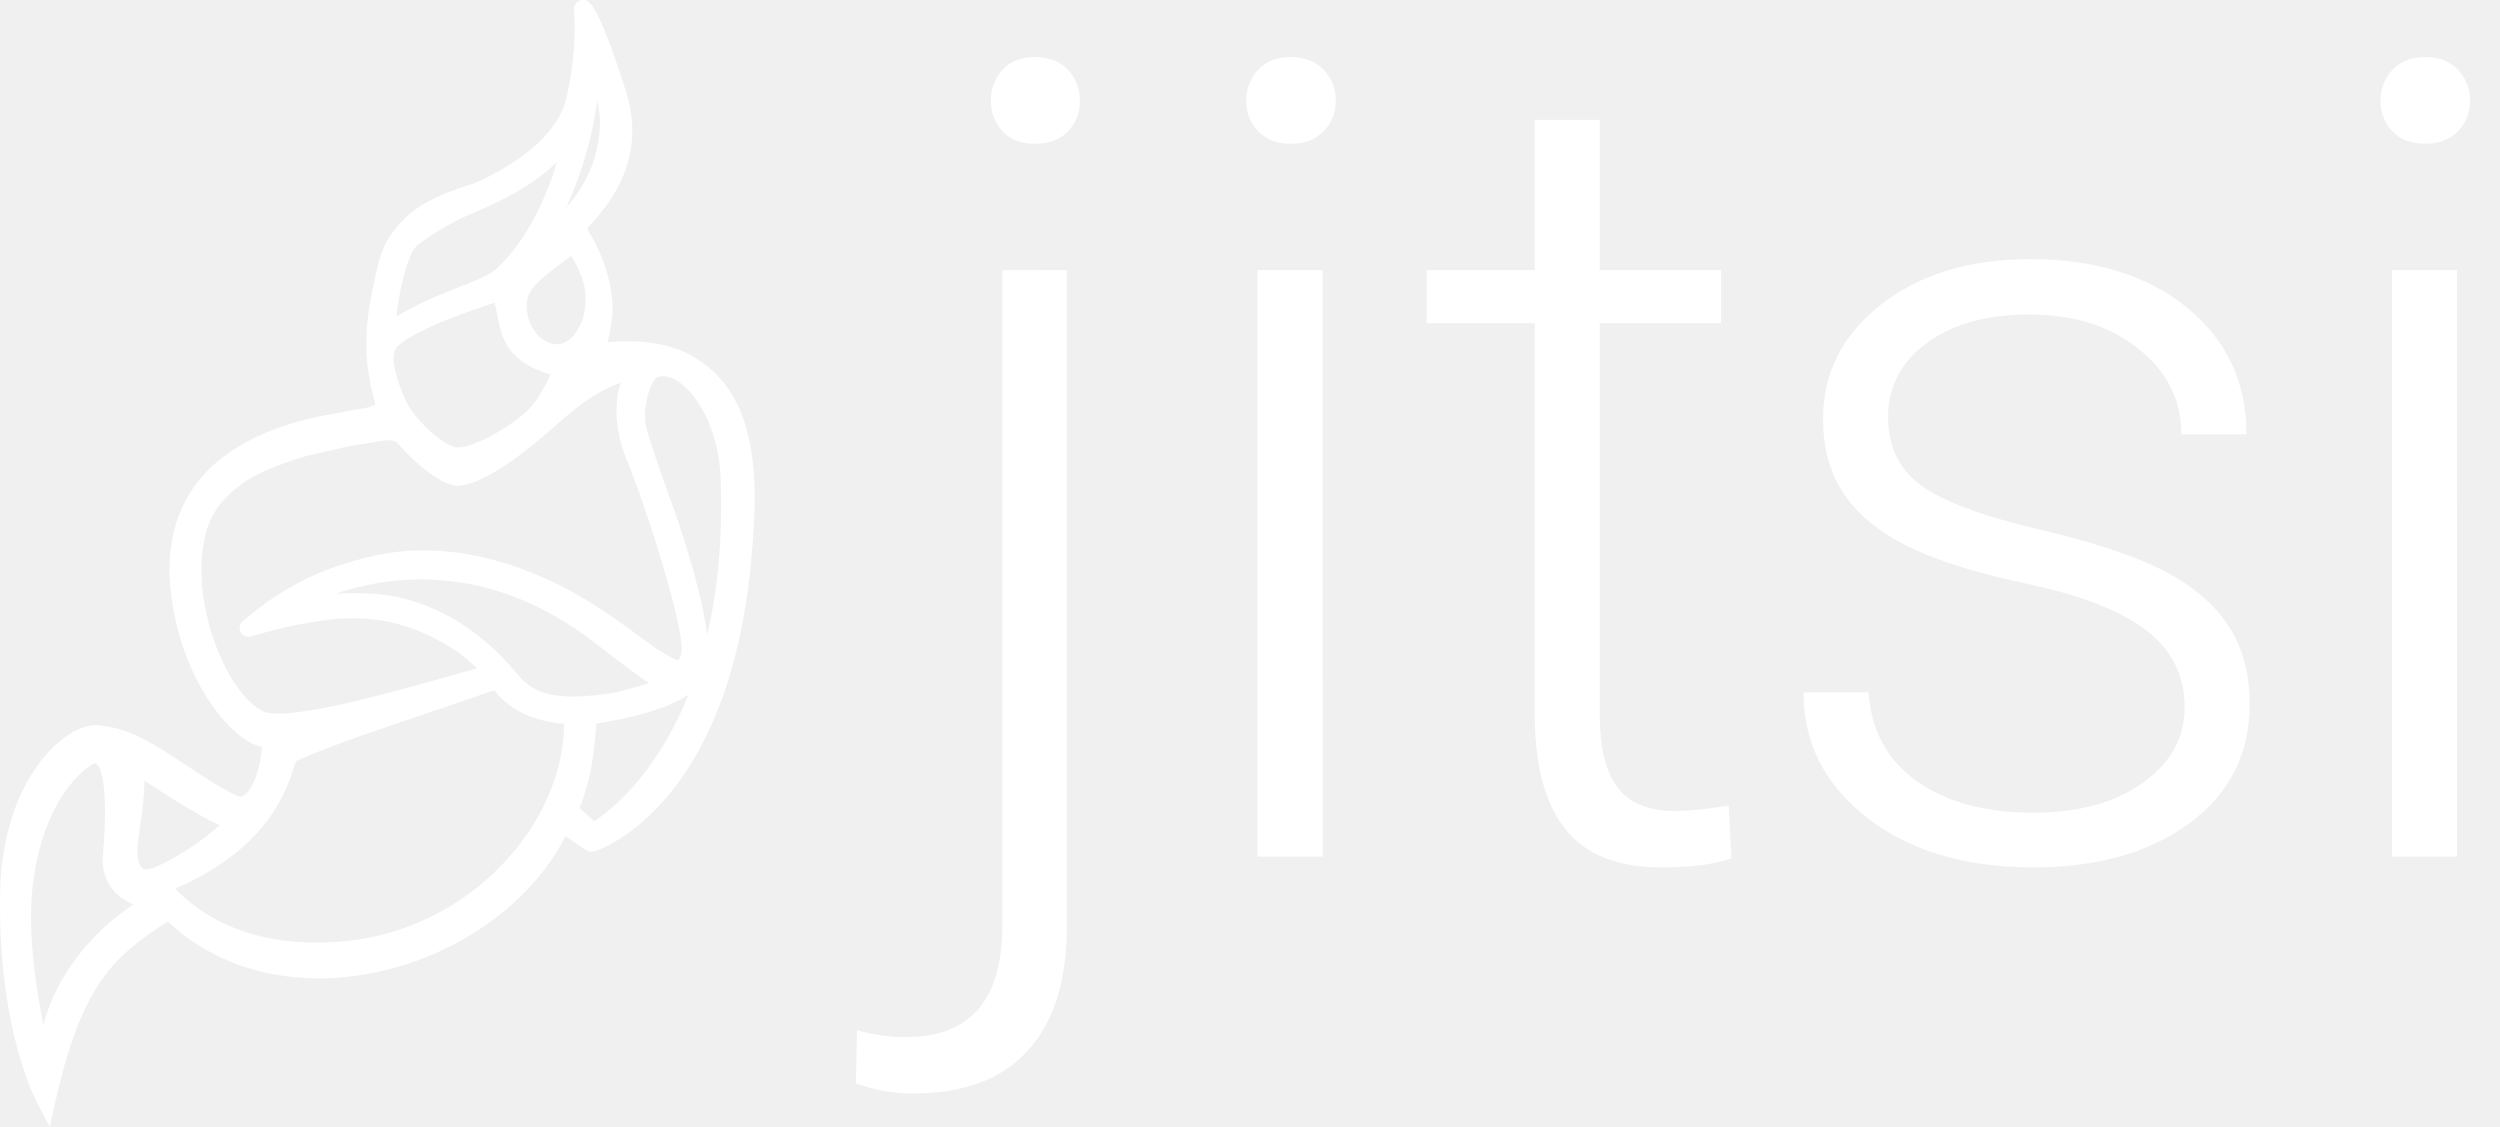
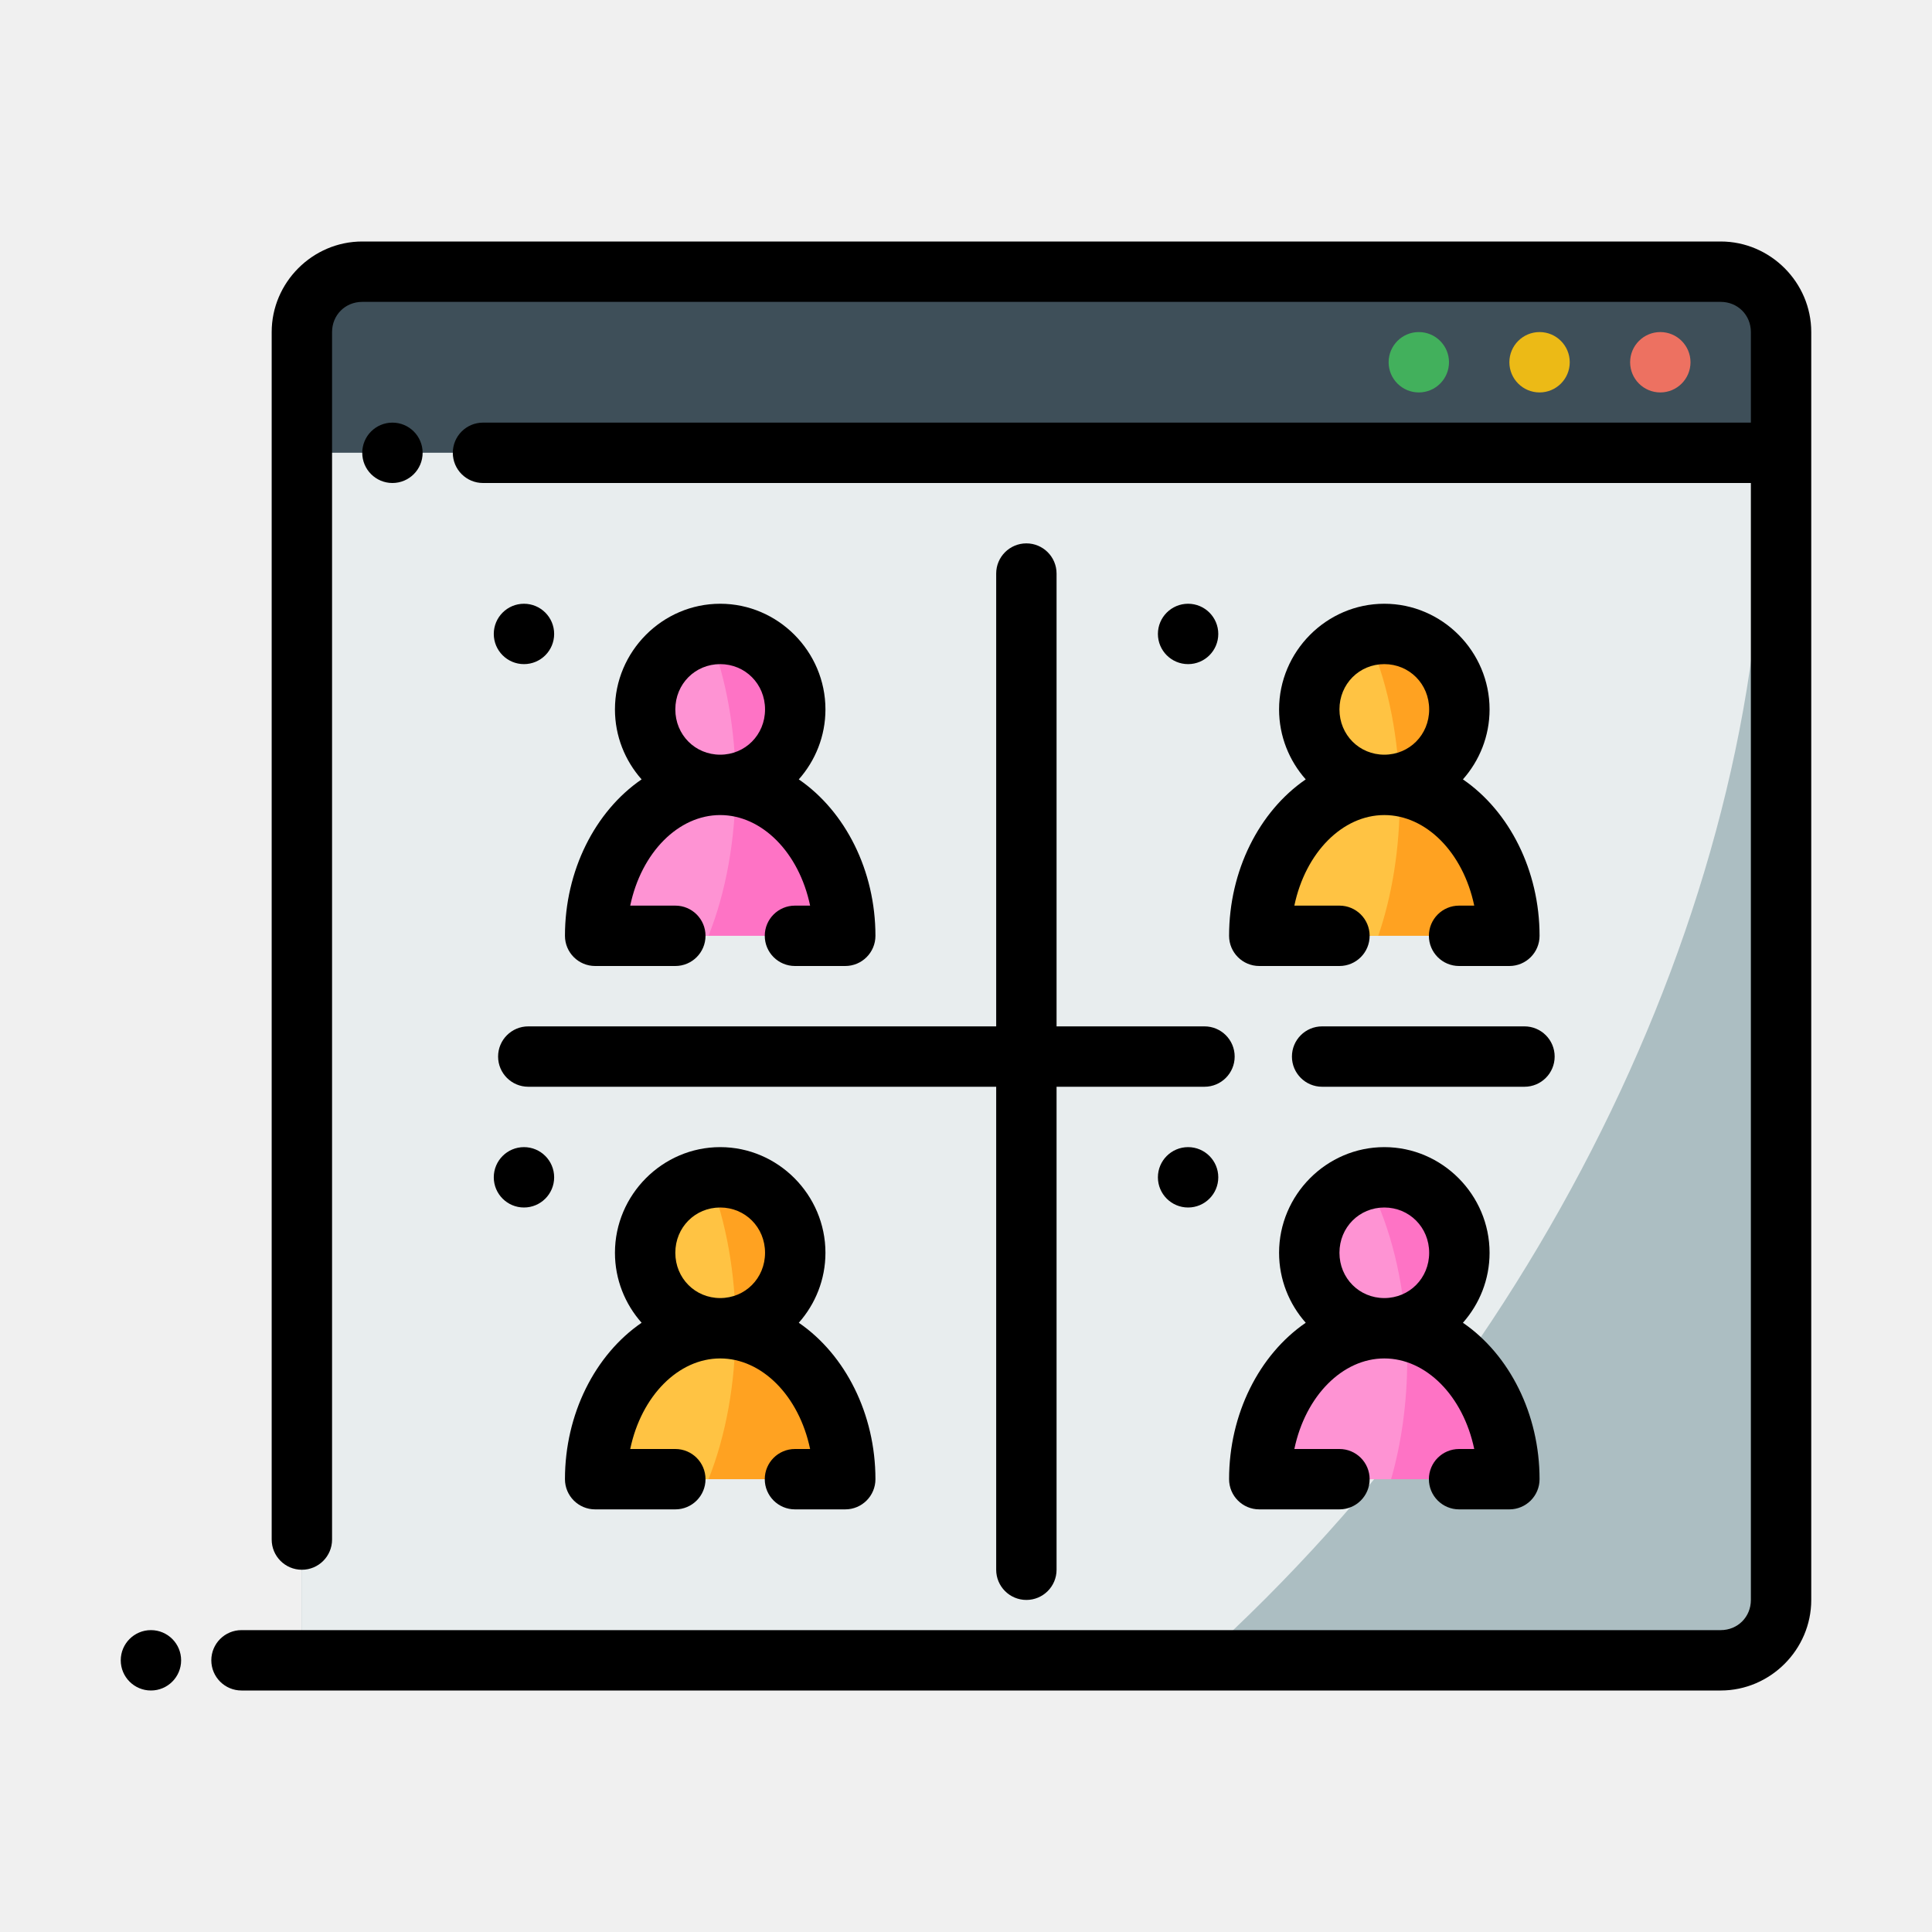
- <svg xmlns="http://www.w3.org/2000/svg" width="71" height="32" viewBox="0 0 71 32" fill="none">
-   <path d="M20.945 11.496C20.688 10.945 20.272 10.482 19.752 10.166C19.133 9.773 18.36 9.69 17.821 9.69C17.639 9.69 17.458 9.7 17.277 9.718H17.264C17.274 9.644 17.293 9.548 17.309 9.47C17.336 9.333 17.366 9.178 17.384 9.016C17.456 8.321 17.208 7.387 16.753 6.636C16.681 6.516 16.684 6.476 16.684 6.476C16.706 6.442 16.733 6.41 16.763 6.383L16.805 6.339C17.88 5.187 18.206 3.921 17.77 2.567C16.944 1.24512e-05 16.722 1.24425e-05 16.56 1.24425e-05C16.524 -0 16.488 0.007 16.455 0.021C16.422 0.036 16.392 0.057 16.368 0.084C16.341 0.116 16.322 0.154 16.31 0.195C16.299 0.236 16.297 0.278 16.303 0.32C16.387 1.171 16.195 2.39 16.067 2.854C15.911 3.437 15.363 4.308 13.635 5.135C13.514 5.187 13.39 5.233 13.264 5.272C12.7 5.46 11.758 5.776 11.235 6.497C10.84 6.959 10.744 7.423 10.573 8.259C10.421 9.003 10.298 9.908 10.539 10.989C10.563 11.096 10.586 11.186 10.607 11.266C10.622 11.323 10.635 11.372 10.645 11.415L10.665 11.411L10.644 11.416C10.66 11.48 10.65 11.496 10.627 11.512C10.543 11.545 10.458 11.571 10.371 11.59C10.115 11.631 9.859 11.677 9.614 11.725C8.836 11.859 6.483 12.264 5.4 13.989C4.731 15.053 4.636 16.442 5.117 18.123C5.615 19.788 6.605 20.931 7.282 21.164L7.293 21.168C7.342 21.19 7.388 21.208 7.434 21.224C7.434 21.27 7.429 21.327 7.423 21.391C7.419 21.419 7.414 21.45 7.41 21.483C7.336 22.026 7.08 22.611 6.819 22.627C6.681 22.6 6.136 22.291 5.75 22.037C5.626 21.956 5.509 21.879 5.398 21.805C4.321 21.093 3.727 20.7 2.819 20.599C2.788 20.596 2.757 20.594 2.726 20.594C1.766 20.594 0.038 22.211 0.001 25.432C-0.017 27.046 0.152 28.522 0.505 29.818C0.757 30.747 1.026 31.276 1.104 31.418L1.415 32L1.557 31.36C2.306 27.968 3.23 27.151 4.768 26.173C5.895 27.229 7.375 27.786 9.061 27.786C10.482 27.786 11.969 27.373 13.246 26.623C14.501 25.887 15.47 24.895 16.062 23.748C16.161 23.812 16.28 23.896 16.358 23.951C16.64 24.148 16.7 24.189 16.8 24.189H16.809C16.919 24.185 17.957 23.837 19.02 22.538C19.638 21.784 20.147 20.851 20.534 19.763C21.013 18.419 21.302 16.832 21.4 15.047C21.509 13.548 21.357 12.355 20.948 11.499L20.945 11.496ZM16.963 2.868C17.052 3.228 17.064 3.603 16.997 3.968C16.897 4.677 16.597 5.312 16.083 5.891C16.521 4.931 16.817 3.913 16.963 2.868ZM16.221 7.27C16.377 7.506 16.497 7.765 16.575 8.038C16.662 8.395 16.646 8.77 16.53 9.119C16.346 9.556 16.1 9.777 15.797 9.777H15.757C15.65 9.761 15.548 9.723 15.456 9.667C15.067 9.439 14.856 8.835 15.008 8.392C15.014 8.379 15.02 8.365 15.026 8.351C15.051 8.287 15.122 8.164 15.319 7.974C15.601 7.725 16.012 7.411 16.22 7.27L16.221 7.27ZM11.715 7.149L11.719 7.142V7.136C11.802 6.931 12.375 6.6 12.755 6.38C12.803 6.352 12.85 6.324 12.897 6.298C13.064 6.21 13.235 6.131 13.409 6.061C14.035 5.795 15.009 5.38 15.812 4.608C15.579 5.425 15.018 6.8 14.097 7.633C13.892 7.818 13.479 7.981 12.999 8.171C12.483 8.374 11.862 8.619 11.26 8.988C11.306 8.517 11.452 7.695 11.712 7.149H11.715ZM11.315 9.811C11.625 9.555 12.192 9.208 14.05 8.595C14.063 8.652 14.078 8.726 14.092 8.8C14.103 8.856 14.115 8.919 14.129 8.988C14.251 9.588 14.385 10.263 15.635 10.637C15.519 10.893 15.28 11.326 15.196 11.409L15.169 11.432L15.149 11.464C14.906 11.854 13.592 12.706 13.003 12.706C12.978 12.706 12.952 12.704 12.928 12.7C12.573 12.632 11.759 11.909 11.52 11.374C11.057 10.325 11.152 9.947 11.312 9.813L11.315 9.811ZM6.686 19.439C6.005 18.426 5.489 16.655 5.827 15.232V15.226C5.99 14.451 6.531 13.995 6.755 13.835L6.787 13.812C7.118 13.523 7.797 13.217 8.698 12.95C8.826 12.917 8.896 12.902 8.899 12.902C9.065 12.868 9.246 12.826 9.422 12.786C9.755 12.701 10.093 12.635 10.433 12.588C10.518 12.579 10.604 12.563 10.685 12.547C10.796 12.523 10.909 12.508 11.022 12.504C11.113 12.499 11.202 12.523 11.278 12.572C11.612 12.968 12.43 13.752 12.966 13.798H12.982H13C13.611 13.765 14.568 13.169 15.845 12.026C16.062 11.834 16.264 11.666 16.462 11.519L16.486 11.501C16.834 11.236 17.218 11.022 17.626 10.864C17.493 11.302 17.386 12.05 17.818 13.104C18.043 13.649 18.474 14.878 18.832 16.081C19.448 18.154 19.362 18.518 19.35 18.552C19.333 18.623 19.305 18.69 19.267 18.752C19.219 18.743 19.173 18.726 19.13 18.703C18.819 18.56 18.471 18.304 18.064 18.003C17.309 17.45 16.37 16.761 14.996 16.224C13.987 15.83 12.983 15.63 12.015 15.63C11.614 15.629 11.213 15.668 10.819 15.744C8.655 16.171 7.514 17.125 6.901 17.638L6.897 17.642C6.856 17.675 6.827 17.719 6.813 17.769C6.799 17.819 6.801 17.872 6.818 17.921C6.836 17.969 6.868 18.01 6.91 18.039C6.952 18.068 7.002 18.083 7.054 18.083C7.109 18.083 7.164 18.067 7.343 18.015C7.992 17.822 8.656 17.684 9.327 17.602C9.568 17.574 9.81 17.559 10.053 17.559C11.1 17.559 12.064 17.879 13.084 18.572C13.318 18.767 13.461 18.897 13.547 18.982L13.459 19.005L12.84 19.18C11.308 19.613 8.991 20.267 7.895 20.267C7.811 20.268 7.727 20.263 7.644 20.253C7.359 20.211 7.013 19.914 6.691 19.439L6.686 19.439ZM2.167 27.212C1.736 27.774 1.418 28.415 1.232 29.098C1.026 28.111 0.784 26.486 0.922 25.222C1.208 22.602 2.506 21.724 2.699 21.678H2.711C2.722 21.678 2.735 21.678 2.76 21.706C2.864 21.818 3.088 22.294 2.925 24.261C2.886 24.666 2.984 25.009 3.215 25.28C3.372 25.459 3.57 25.599 3.791 25.687C3.167 26.1 2.617 26.615 2.165 27.212L2.167 27.212ZM4.373 24.64C4.306 24.67 4.233 24.687 4.159 24.69C4.133 24.692 4.107 24.689 4.082 24.679C4.058 24.67 4.036 24.655 4.018 24.636C3.976 24.593 3.882 24.444 3.912 24.006C3.934 23.79 3.964 23.575 3.992 23.366C4.055 22.971 4.092 22.574 4.104 22.175C4.861 22.67 5.699 23.195 6.242 23.437C5.887 23.751 5.15 24.316 4.373 24.641V24.64ZM14.245 24.57C13.025 25.842 11.377 26.617 9.619 26.746C9.41 26.761 9.202 26.769 9.002 26.769C6.687 26.769 5.511 25.786 4.97 25.239C7.585 24.111 8.116 22.497 8.348 21.793C8.37 21.724 8.39 21.665 8.412 21.613C8.511 21.564 8.829 21.421 9.808 21.055C10.576 20.778 11.497 20.468 12.309 20.195C12.986 19.967 13.57 19.769 13.889 19.652L13.916 19.643C13.98 19.626 14.018 19.617 14.044 19.613L14.062 19.636C14.359 20.024 14.85 20.26 14.854 20.263C15.223 20.428 15.618 20.527 16.021 20.557C16.012 21.956 15.373 23.406 14.249 24.569L14.245 24.57ZM16.274 19.782C15.306 19.782 14.966 19.47 14.649 19.093C13.077 17.219 11.338 16.911 10.663 16.866C10.447 16.852 10.235 16.845 10.032 16.845C9.862 16.845 9.695 16.849 9.533 16.86C10.316 16.593 11.138 16.457 11.965 16.455C13.699 16.455 15.369 17.069 16.926 18.28C17.561 18.774 18.028 19.124 18.432 19.405C18.235 19.463 17.97 19.538 17.635 19.629L17.507 19.664C17.101 19.736 16.689 19.776 16.276 19.782H16.274ZM16.878 23.327C16.776 23.237 16.622 23.094 16.462 22.949C16.609 22.576 16.719 22.191 16.792 21.797C16.868 21.382 16.915 20.837 16.937 20.549C17.397 20.48 17.852 20.383 18.3 20.259C18.84 20.104 19.256 19.928 19.553 19.727C18.627 22.04 17.286 23.055 16.878 23.325V23.327ZM20.082 18.038C19.944 16.899 19.483 15.489 19.302 14.941C19.283 14.877 19.267 14.831 19.256 14.797C19.243 14.754 19.201 14.638 19.116 14.401C18.893 13.781 18.43 12.492 18.348 12.111C18.229 11.55 18.497 10.779 18.668 10.712C18.72 10.692 18.776 10.682 18.833 10.682C19.148 10.682 19.537 10.979 19.845 11.459C20.217 12.035 20.438 12.799 20.467 13.603C20.531 15.357 20.368 16.822 20.083 18.038" fill="white" />
-   <path d="M30.298 7.67V26.314C30.298 27.853 29.928 29.029 29.189 29.839C28.45 30.65 27.362 31.055 25.925 31.055C25.373 31.056 24.826 30.958 24.309 30.766L24.339 29.254C24.789 29.387 25.256 29.454 25.725 29.454C27.552 29.454 28.465 28.401 28.465 26.296V7.672L30.298 7.67ZM29.39 1.62C29.79 1.62 30.103 1.74 30.329 1.98C30.554 2.216 30.675 2.533 30.668 2.859C30.672 3.019 30.644 3.179 30.586 3.329C30.528 3.479 30.441 3.616 30.329 3.731C30.103 3.966 29.79 4.083 29.39 4.083C28.999 4.083 28.694 3.965 28.474 3.731C28.253 3.496 28.134 3.182 28.143 2.859C28.134 2.534 28.253 2.218 28.474 1.98C28.694 1.74 29 1.62 29.39 1.62Z" fill="white" />
-   <path d="M35.395 2.859C35.387 2.533 35.509 2.216 35.734 1.98C35.959 1.74 36.267 1.62 36.657 1.62C37.048 1.62 37.358 1.74 37.589 1.98C37.703 2.096 37.791 2.233 37.851 2.384C37.91 2.535 37.939 2.697 37.935 2.859C37.94 3.02 37.911 3.181 37.852 3.33C37.792 3.48 37.703 3.617 37.589 3.731C37.358 3.966 37.048 4.084 36.657 4.083C36.267 4.083 35.959 3.965 35.734 3.731C35.622 3.616 35.535 3.479 35.477 3.329C35.419 3.179 35.391 3.019 35.395 2.859ZM37.566 24.328H35.715V7.67H37.562L37.566 24.328Z" fill="white" />
-   <path d="M45.432 3.405V7.67H48.88V9.179H45.432V20.291C45.432 21.216 45.599 21.905 45.932 22.357C46.266 22.808 46.823 23.035 47.603 23.035C47.91 23.035 48.408 22.983 49.096 22.881L49.172 24.376C48.69 24.547 48.033 24.633 47.202 24.636C45.94 24.636 45.021 24.269 44.446 23.535C43.871 22.801 43.585 21.721 43.587 20.294V9.179H40.52V7.67H43.587V3.405H45.432Z" fill="white" />
-   <path d="M62.044 20.096C62.044 19.183 61.677 18.449 60.943 17.894C60.21 17.34 59.104 16.907 57.626 16.593C56.147 16.28 55 15.921 54.184 15.516C53.368 15.111 52.763 14.615 52.368 14.028C51.972 13.443 51.775 12.735 51.775 11.904C51.775 10.59 52.325 9.504 53.423 8.648C54.521 7.791 55.927 7.362 57.641 7.36C59.498 7.36 60.989 7.819 62.113 8.738C63.237 9.657 63.8 10.855 63.799 12.333H61.951C61.951 11.358 61.544 10.548 60.728 9.901C59.912 9.254 58.883 8.931 57.641 8.931C56.429 8.931 55.457 9.201 54.723 9.74C53.99 10.278 53.623 10.979 53.622 11.84C53.622 12.672 53.928 13.316 54.538 13.772C55.149 14.229 56.262 14.647 57.879 15.027C59.496 15.406 60.707 15.812 61.513 16.243C62.319 16.675 62.916 17.193 63.305 17.798C63.695 18.404 63.89 19.138 63.89 20C63.89 21.408 63.323 22.532 62.189 23.372C61.055 24.211 59.574 24.632 57.747 24.634C55.808 24.634 54.235 24.164 53.029 23.226C51.822 22.287 51.219 21.099 51.22 19.662H53.067C53.139 20.739 53.593 21.578 54.429 22.179C55.266 22.78 56.372 23.08 57.747 23.08C59.031 23.08 60.067 22.797 60.857 22.233C61.647 21.669 62.042 20.956 62.044 20.096Z" fill="white" />
-   <path d="M67.61 2.859C67.602 2.533 67.723 2.216 67.948 1.98C68.174 1.74 68.482 1.62 68.872 1.62C69.263 1.62 69.573 1.74 69.804 1.98C69.917 2.096 70.005 2.233 70.064 2.385C70.123 2.536 70.151 2.697 70.147 2.859C70.151 3.02 70.123 3.181 70.064 3.33C70.004 3.48 69.915 3.617 69.801 3.731C69.57 3.966 69.259 4.084 68.87 4.083C68.48 4.083 68.172 3.965 67.946 3.731C67.834 3.616 67.747 3.479 67.689 3.329C67.63 3.179 67.603 3.019 67.607 2.859H67.61ZM69.778 24.328H67.933V7.67H69.781L69.778 24.328Z" fill="white" />
+ <svg xmlns="http://www.w3.org/2000/svg" width="800px" height="800px" viewBox="0 0 64 64" id="svg5" version="1.1" xml:space="preserve">
+   <defs id="defs2" />
+   <g id="layer1" transform="translate(0,-576)">
+     <path d="m 10,585 h 49 v 6 h -49 z" id="path61150" style="fill:#3e4f59;fill-opacity:1;fill-rule:evenodd;stroke-width:2;stroke-linecap:round;stroke-linejoin:round;stroke-miterlimit:4.1" />
+     <path d="m 10,591 h 49 v 40 h -49 z" id="path61152" style="fill:#acbec2;fill-opacity:1;fill-rule:evenodd;stroke-width:2;stroke-linecap:round;stroke-linejoin:round;stroke-miterlimit:4.1" />
+     <path d="m 10,591 v 40 h 29.77 a 28.484,41.393 35.599 0 0 18.625,-40 z" id="path61154" style="fill:#e8edee;fill-opacity:1;fill-rule:evenodd;stroke:none;stroke-width:2;stroke-linecap:round;stroke-linejoin:round;stroke-miterlimit:4.1" />
+     <path d="m 12,584 c -1.645,0 -3,1.355 -3,3 v 40 c 0,0.552 0.448,1 1,1 0.552,0 1,-0.448 1,-1 v -40 c 0,-0.564 0.436,-1 1,-1 h 45 c 0.564,0 1,0.436 1,1 v 3 h -42 c -0.552,0 -1,0.448 -1,1 0,0.552 0.448,1 1,1 h 42 v 37 c 0,0.564 -0.436,1 -1,1 h -49 c -0.552,0 -1,0.448 -1,1 0,0.552 0.448,1 1,1 h 49 c 1.645,0 3,-1.355 3,-3 0,-14 0,-28 0,-42 0,-1.645 -1.355,-3 -3,-3 z" id="path61156" style="color:#000000;fill:#000000;fill-rule:evenodd;stroke-linecap:round;stroke-linejoin:round;stroke-miterlimit:4.1" />
+     <path d="m 55,587 c -0.552,0 -1,0.448 -1,1 0,0.552 0.448,1 1,1 0.552,0 1,-0.448 1,-1 0,-0.552 -0.448,-1 -1,-1 z" id="path61158" style="color:#000000;fill:#ed7161;fill-opacity:1;fill-rule:evenodd;stroke-linecap:round;stroke-linejoin:round;stroke-miterlimit:4.1;-inkscape-stroke:none" />
+     <path d="m 51,587 c -0.552,0 -1,0.448 -1,1 0,0.552 0.448,1 1,1 0.552,0 1,-0.448 1,-1 0,-0.552 -0.448,-1 -1,-1 z" id="path61160" style="color:#000000;fill:#ecba16;fill-opacity:1;fill-rule:evenodd;stroke-linecap:round;stroke-linejoin:round;stroke-miterlimit:4.1;-inkscape-stroke:none" />
+     <path d="m 47,587 c -0.552,0 -1,0.448 -1,1 0,0.552 0.448,1 1,1 0.552,0 1,-0.448 1,-1 0,-0.552 -0.448,-1 -1,-1 z" id="path61162" style="color:#000000;fill:#42b05c;fill-opacity:1;fill-rule:evenodd;stroke-linecap:round;stroke-linejoin:round;stroke-miterlimit:4.1;-inkscape-stroke:none" />
+     <path d="m 5,630 a 1,1 0 0 0 -1,1 1,1 0 0 0 1,1 1,1 0 0 0 1,-1 1,1 0 0 0 -1,-1 z" id="path61164" style="color:#000000;fill:#000000;fill-rule:evenodd;stroke-linecap:round;stroke-linejoin:round;stroke-miterlimit:4.1;-inkscape-stroke:none" />
+     <path d="m 13,590 c -0.552,0 -1,0.448 -1,1 0,0.552 0.448,1 1,1 0.552,0 1,-0.448 1,-1 0,-0.552 -0.448,-1 -1,-1 z" id="path61166" style="color:#000000;fill:#000000;fill-rule:evenodd;stroke-linecap:round;stroke-linejoin:round;stroke-miterlimit:4.1;-inkscape-stroke:none" />
+     <path d="m 19.714,625 c 0,-2.761 1.855,-5 4.143,-5 C 26.145,620 28,622.239 28,625 Z" id="path2154-6-8" style="fill:#ffa221;fill-opacity:1;fill-rule:evenodd;stroke:none;stroke-width:2;stroke-linecap:round;stroke-linejoin:round;stroke-miterlimit:4.1" />
+     <path d="m 23.857,620 c -2.288,0 -4.143,2.239 -4.143,5 h 3.756 a 4.655,8.506 0 0 0 0.896,-4.961 C 24.2,620.014 24.03,620 23.857,620 Z" id="ellipse41890" style="fill:#ffc343;fill-opacity:1;fill-rule:evenodd;stroke:none;stroke-width:2;stroke-linecap:round;stroke-linejoin:round;stroke-miterlimit:4.1" />
+     <path d="M 26.343,617.5 A 2.486,2.5 0 0 1 23.857,620 a 2.486,2.5 0 0 1 -2.486,-2.5 2.486,2.5 0 0 1 2.486,-2.5 2.486,2.5 0 0 1 2.486,2.5 z" id="path2152-3-1" style="fill:#ffa221;fill-opacity:1;fill-rule:evenodd;stroke:none;stroke-width:2;stroke-linecap:round;stroke-linejoin:round;stroke-miterlimit:4.1" />
+     <path d="m 23.49,615.027 a 2.486,2.5 0 0 0 -2.119,2.473 2.486,2.5 0 0 0 2.486,2.5 2.486,2.5 0 0 0 0.512,-0.055 4.655,8.506 0 0 0 -0.879,-4.918 z" id="ellipse41896" style="fill:#ffc343;fill-opacity:1;fill-rule:evenodd;stroke:none;stroke-width:2;stroke-linecap:round;stroke-linejoin:round;stroke-miterlimit:4.1" />
+     <path d="m 41.714,625 c 0,-2.761 1.855,-5 4.143,-5 C 48.145,620 50,622.239 50,625 Z" id="path2154-6-7" style="fill:#fe73c5;fill-opacity:1;fill-rule:evenodd;stroke:none;stroke-width:2;stroke-linecap:round;stroke-linejoin:round;stroke-miterlimit:4.1" />
+     <path d="m 45.857,620 c -2.288,0 -4.143,2.239 -4.143,5 h 4.367 a 4.655,8.506 0 0 0 0.535,-3.92 4.655,8.506 0 0 0 -0.035,-1.002 C 46.346,620.028 46.105,620 45.857,620 Z" id="ellipse41892" style="fill:#fe93d3;fill-opacity:1;fill-rule:evenodd;stroke:none;stroke-width:2;stroke-linecap:round;stroke-linejoin:round;stroke-miterlimit:4.1" />
+     <path d="M 48.343,617.5 A 2.486,2.5 0 0 1 45.857,620 a 2.486,2.5 0 0 1 -2.486,-2.5 2.486,2.5 0 0 1 2.486,-2.5 2.486,2.5 0 0 1 2.486,2.5 z" id="path2152-3-2" style="fill:#fe73c5;fill-opacity:1;fill-rule:evenodd;stroke:none;stroke-width:2;stroke-linecap:round;stroke-linejoin:round;stroke-miterlimit:4.1" />
+     <path d="m 45.258,615.08 a 2.486,2.5 0 0 0 -1.887,2.42 2.486,2.5 0 0 0 2.486,2.5 2.486,2.5 0 0 0 0.713,-0.105 4.655,8.506 0 0 0 -1.312,-4.814 z" id="ellipse41904" style="fill:#fe93d3;fill-opacity:1;fill-rule:evenodd;stroke:none;stroke-width:2;stroke-linecap:round;stroke-linejoin:round;stroke-miterlimit:4.1" />
+     <path d="m 41.714,607 c 0,-2.761 1.855,-5 4.143,-5 C 48.145,602 50,604.239 50,607 Z" id="path2154-6-0" style="fill:#ffa221;fill-opacity:1;fill-rule:evenodd;stroke:none;stroke-width:2;stroke-linecap:round;stroke-linejoin:round;stroke-miterlimit:4.1" />
+     <path d="m 45.857,602 c -2.288,0 -4.143,2.239 -4.143,5 h 3.943 a 4.655,8.506 0 0 0 0.711,-4.494 4.655,8.506 0 0 0 -0.008,-0.469 C 46.196,602.013 46.028,602 45.857,602 Z" id="path41872" style="fill:#ffc343;fill-opacity:1;fill-rule:evenodd;stroke:none;stroke-width:2;stroke-linecap:round;stroke-linejoin:round;stroke-miterlimit:4.1" />
+     <path d="M 48.343,599.5 A 2.486,2.5 0 0 1 45.857,602 a 2.486,2.5 0 0 1 -2.486,-2.5 2.486,2.5 0 0 1 2.486,-2.5 2.486,2.5 0 0 1 2.486,2.5 z" id="path2152-3-6" style="fill:#ffa221;fill-opacity:1;fill-rule:evenodd;stroke:none;stroke-width:2;stroke-linecap:round;stroke-linejoin:round;stroke-miterlimit:4.1" />
+     <path d="m 45.293,597.072 a 2.486,2.5 0 0 0 -1.922,2.428 2.486,2.5 0 0 0 2.486,2.5 2.486,2.5 0 0 0 0.5,-0.053 4.655,8.506 0 0 0 -1.064,-4.875 z" id="path41884" style="fill:#ffc343;fill-opacity:1;fill-rule:evenodd;stroke:none;stroke-width:2;stroke-linecap:round;stroke-linejoin:round;stroke-miterlimit:4.1" />
+     <path d="m 19.714,607 c 0,-2.761 1.855,-5 4.143,-5 2.288,0 4.143,2.239 4.143,5 z" id="path2154-6" style="fill:#fe73c5;fill-opacity:1;fill-rule:evenodd;stroke:none;stroke-width:2;stroke-linecap:round;stroke-linejoin:round;stroke-miterlimit:4.1" />
+     <path d="m 23.857,602 c -2.288,0 -4.143,2.239 -4.143,5 h 3.756 a 4.655,8.506 0 0 0 0.896,-4.961 C 24.2,602.014 24.03,602 23.857,602 Z" id="path41876" style="fill:#fe93d3;fill-opacity:1;fill-rule:evenodd;stroke:none;stroke-width:2;stroke-linecap:round;stroke-linejoin:round;stroke-miterlimit:4.1" />
+     <path d="m 26.343,599.5 a 2.486,2.5 0 0 1 -2.486,2.5 2.486,2.5 0 0 1 -2.486,-2.5 2.486,2.5 0 0 1 2.486,-2.5 2.486,2.5 0 0 1 2.486,2.5 z" id="path2152-3" style="fill:#fe73c5;fill-opacity:1;fill-rule:evenodd;stroke:none;stroke-width:2;stroke-linecap:round;stroke-linejoin:round;stroke-miterlimit:4.1" />
+     <path d="m 23.49,597.027 a 2.486,2.5 0 0 0 -2.119,2.473 2.486,2.5 0 0 0 2.486,2.5 2.486,2.5 0 0 0 0.512,-0.055 4.655,8.506 0 0 0 -0.879,-4.918 z" id="path41874" style="fill:#fe93d3;fill-opacity:1;fill-rule:evenodd;stroke:none;stroke-width:2;stroke-linecap:round;stroke-linejoin:round;stroke-miterlimit:4.1" />
+     <path d="m 34,594 a 1,1 0 0 0 -1,1 v 15 H 17.5 a 1,1 0 0 0 -1,1 1,1 0 0 0 1,1 H 33 v 16 a 1,1 0 0 0 1,1 1,1 0 0 0 1,-1 v -16 h 4.9 a 1,1 0 0 0 1,-1 1,1 0 0 0 -1,-1 H 35 v -15 a 1,1 0 0 0 -1,-1 z m 9.797,16 a 1,1 0 0 0 -1,1 1,1 0 0 0 1,1 H 50.5 a 1,1 0 0 0 1,-1 1,1 0 0 0 -1,-1 z" id="path33737" style="color:#000000;fill:#000000;fill-rule:evenodd;stroke-linecap:round;stroke-linejoin:round;stroke-miterlimit:4.1" />
+     <path d="m 17.357,596 c -0.552,0 -1,0.448 -1,1 0,0.552 0.448,1 1,1 0.552,0 1,-0.448 1,-1 0,-0.552 -0.448,-1 -1,-1 z" id="path33741" style="color:#000000;fill:#000000;fill-rule:evenodd;stroke-linecap:round;stroke-linejoin:round;stroke-miterlimit:4.1;-inkscape-stroke:none" />
+     <path d="m 23.857,596 c -1.916,0 -3.486,1.582 -3.486,3.5 -1e-6,0.885 0.334,1.699 0.883,2.318 -1.544,1.059 -2.539,3.025 -2.539,5.182 a 1,1 0 0 0 1,1 h 2.656 a 1,1 0 0 0 1,-1 1,1 0 0 0 -1,-1 h -1.494 c 0.369,-1.765 1.6,-3 2.98,-3 1.38,0 2.61,1.235 2.979,3 h -0.502 a 1,1 0 0 0 -1,1 1,1 0 0 0 1,1 H 28 a 1,1 0 0 0 1,-1 c 0,-2.156 -0.995,-4.123 -2.539,-5.182 0.549,-0.62 0.883,-1.433 0.883,-2.318 -6e-6,-1.918 -1.57,-3.5 -3.486,-3.5 z m 0,2 c 0.829,0 1.486,0.657 1.486,1.5 1e-6,0.843 -0.657,1.5 -1.486,1.5 -0.829,0 -1.486,-0.657 -1.486,-1.5 3e-6,-0.843 0.657,-1.5 1.486,-1.5 z" id="path6938" style="color:#000000;fill:#000000;fill-rule:evenodd;stroke-linecap:round;stroke-linejoin:round;stroke-miterlimit:4.1" />
+     <path d="m 39.357,614 c -0.552,0 -1,0.448 -1,1 0,0.552 0.448,1 1,1 0.552,0 1,-0.448 1,-1 0,-0.552 -0.448,-1 -1,-1 z" id="path33741-0" style="color:#000000;fill:#000000;fill-rule:evenodd;stroke-linecap:round;stroke-linejoin:round;stroke-miterlimit:4.1;-inkscape-stroke:none" />
+     <path d="m 45.857,614 c -1.916,0 -3.486,1.582 -3.486,3.5 -10e-7,0.885 0.334,1.699 0.883,2.318 -1.544,1.059 -2.539,3.025 -2.539,5.182 a 1,1 0 0 0 1,1 h 2.656 a 1,1 0 0 0 1,-1 1,1 0 0 0 -1,-1 h -1.494 c 0.369,-1.765 1.6,-3 2.98,-3 1.38,0 2.61,1.235 2.979,3 h -0.502 a 1,1 0 0 0 -1,1 1,1 0 0 0 1,1 H 50 a 1,1 0 0 0 1,-1 c 0,-2.156 -0.995,-4.123 -2.539,-5.182 0.549,-0.62 0.883,-1.433 0.883,-2.318 10e-7,-1.918 -1.57,-3.5 -3.486,-3.5 z m 0,2 c 0.829,0 1.486,0.657 1.486,1.5 10e-7,0.843 -0.657,1.5 -1.486,1.5 -0.829,0 -1.486,-0.657 -1.486,-1.5 -10e-7,-0.843 0.657,-1.5 1.486,-1.5 z" id="path6938-9" style="color:#000000;fill:#000000;fill-rule:evenodd;stroke-linecap:round;stroke-linejoin:round;stroke-miterlimit:4.1" />
+     <path d="m 39.357,596 c -0.552,0 -1,0.448 -1,1 0,0.552 0.448,1 1,1 0.552,0 1,-0.448 1,-1 0,-0.552 -0.448,-1 -1,-1 z" id="path33741-6" style="color:#000000;fill:#000000;fill-rule:evenodd;stroke-linecap:round;stroke-linejoin:round;stroke-miterlimit:4.1" />
+     <path d="m 45.857,596 c -1.916,0 -3.486,1.582 -3.486,3.5 -10e-7,0.885 0.334,1.699 0.883,2.318 -1.544,1.059 -2.539,3.025 -2.539,5.182 a 1,1 0 0 0 1,1 h 2.656 a 1,1 0 0 0 1,-1 1,1 0 0 0 -1,-1 h -1.494 c 0.369,-1.765 1.6,-3 2.98,-3 1.38,0 2.61,1.235 2.979,3 h -0.502 a 1,1 0 0 0 -1,1 1,1 0 0 0 1,1 H 50 a 1,1 0 0 0 1,-1 c 0,-2.156 -0.995,-4.123 -2.539,-5.182 0.549,-0.62 0.883,-1.433 0.883,-2.318 10e-7,-1.918 -1.57,-3.5 -3.486,-3.5 z m 0,2 c 0.829,0 1.486,0.657 1.486,1.5 10e-7,0.843 -0.657,1.5 -1.486,1.5 -0.829,0 -1.486,-0.657 -1.486,-1.5 -10e-7,-0.843 0.657,-1.5 1.486,-1.5 z" id="path6938-2" style="color:#000000;fill:#000000;fill-rule:evenodd;stroke-linecap:round;stroke-linejoin:round;stroke-miterlimit:4.1" />
+     <path d="m 17.357,614 c -0.552,0 -1,0.448 -1,1 0,0.552 0.448,1 1,1 0.552,0 1,-0.448 1,-1 0,-0.552 -0.448,-1 -1,-1 z" id="path33741-7" style="color:#000000;fill:#000000;fill-rule:evenodd;stroke-linecap:round;stroke-linejoin:round;stroke-miterlimit:4.1" />
+     <path d="m 23.857,614 c -1.916,0 -3.486,1.582 -3.486,3.5 -1e-6,0.885 0.334,1.699 0.883,2.318 -1.544,1.059 -2.539,3.025 -2.539,5.182 a 1,1 0 0 0 1,1 h 2.656 a 1,1 0 0 0 1,-1 1,1 0 0 0 -1,-1 h -1.494 c 0.369,-1.765 1.6,-3 2.98,-3 1.38,0 2.61,1.235 2.979,3 h -0.502 a 1,1 0 0 0 -1,1 1,1 0 0 0 1,1 H 28 a 1,1 0 0 0 1,-1 c 0,-2.156 -0.995,-4.123 -2.539,-5.182 0.549,-0.62 0.883,-1.433 0.883,-2.318 1e-6,-1.918 -1.57,-3.5 -3.486,-3.5 z m 0,2 c 0.829,0 1.486,0.657 1.486,1.5 1e-6,0.843 -0.657,1.5 -1.486,1.5 -0.829,0 -1.486,-0.657 -1.486,-1.5 -1e-6,-0.843 0.657,-1.5 1.486,-1.5 z" id="path6938-92" style="color:#000000;fill:#000000;fill-rule:evenodd;stroke-linecap:round;stroke-linejoin:round;stroke-miterlimit:4.1" />
+   </g>
</svg>
